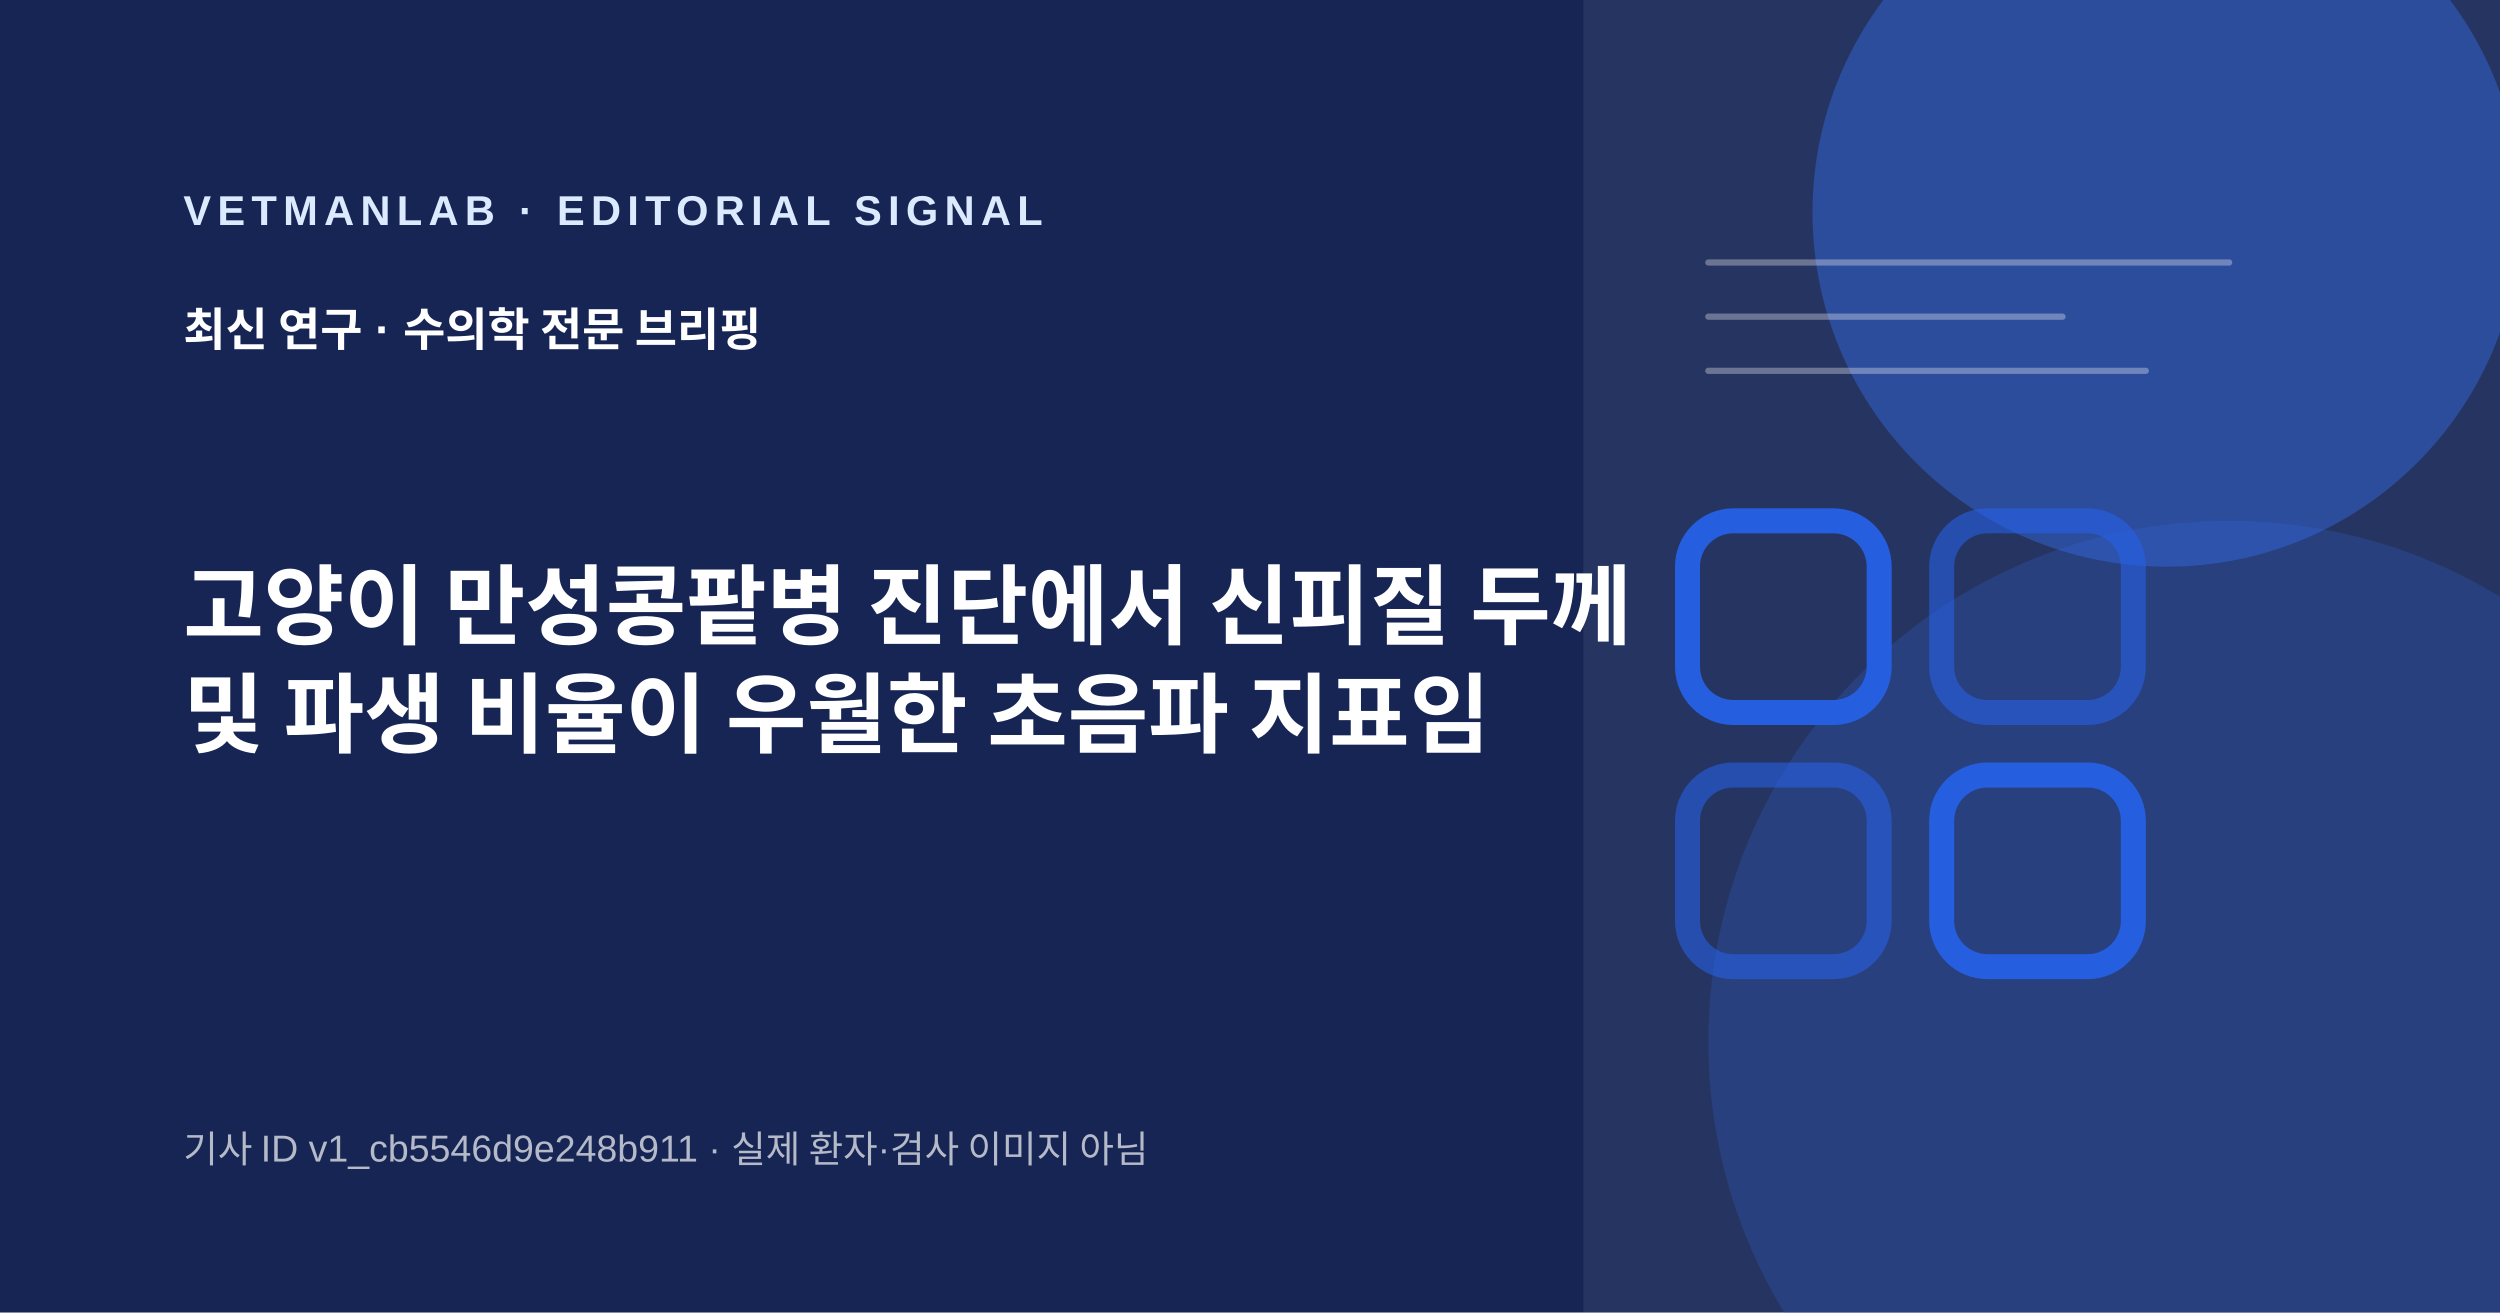
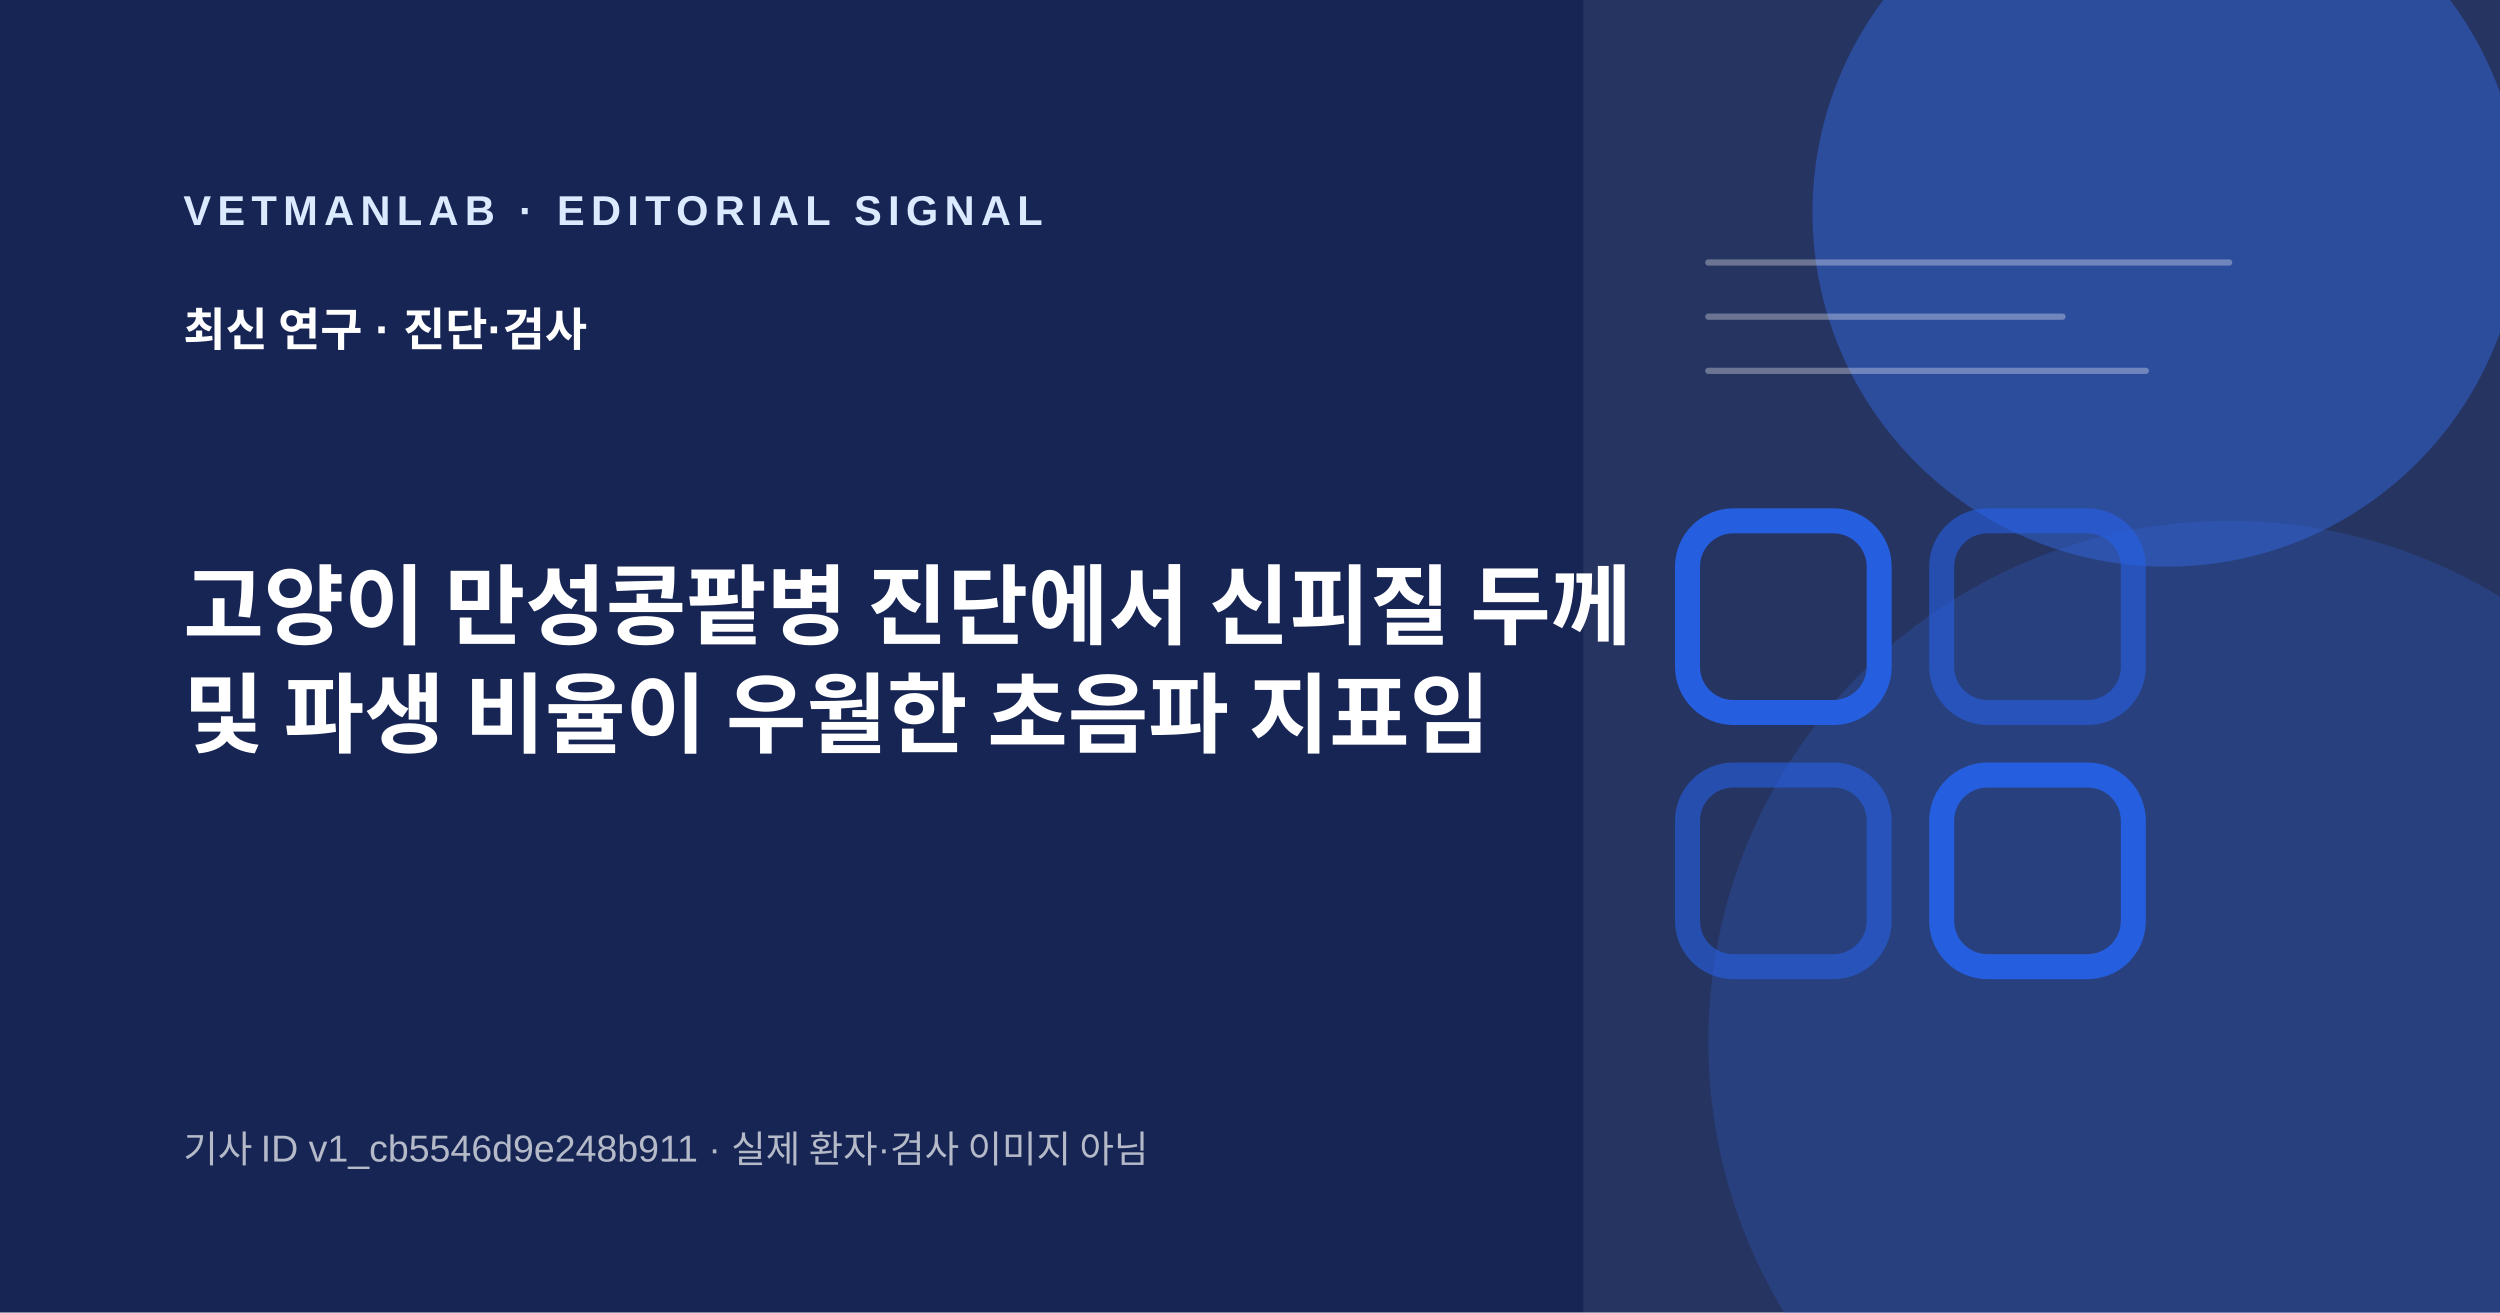
<svg xmlns="http://www.w3.org/2000/svg" width="1200" height="630" viewBox="0 0 1200 630" role="img" aria-labelledby="card-title card-desc">
  <rect width="1200" height="630" fill="#172554" />
  <circle cx="1040" cy="102" r="170" fill="#2563eb" opacity=".42" />
  <circle cx="1070" cy="500" r="250" fill="#2563eb" opacity=".2" />
  <path d="M760 0h440v630H760z" fill="#dbeafe" opacity=".08" />
  <path d="M820 126h250M820 152h170M820 178h210" stroke="#fff" stroke-opacity=".32" stroke-width="3" stroke-linecap="round" />
  <g transform="translate(810 250)" fill="none" stroke="#2563eb" stroke-width="12" opacity=".9">
    <rect x="0" y="0" width="92" height="92" rx="22" />
    <rect x="122" y="0" width="92" height="92" rx="22" opacity=".62" />
    <rect x="0" y="122" width="92" height="92" rx="22" opacity=".62" />
    <rect x="122" y="122" width="92" height="92" rx="22" />
  </g>
  <text x="88" y="108" fill="#dbeafe" font-family="Arial, Apple SD Gothic Neo, sans-serif" font-size="20" font-weight="700" letter-spacing="3">VETMANLAB · EDITORIAL SIGNAL</text>
-   <text x="88" y="166" fill="#ffffff" font-family="Arial, Apple SD Gothic Neo, sans-serif" font-size="22" font-weight="700">최신 연구 · 수의학 전문 브리핑</text>
+   <text x="88" y="166" fill="#ffffff" font-family="Arial, Apple SD Gothic Neo, sans-serif" font-size="22" font-weight="700">최신 연구 · 진단·검사</text>
  <text x="88" y="306" fill="#ffffff" font-family="Arial, Apple SD Gothic Neo, sans-serif" font-size="42" font-weight="700">고양이 만성콩팥병 진단에서 신피질 두께</text>
  <text x="88" y="358" fill="#ffffff" font-family="Arial, Apple SD Gothic Neo, sans-serif" font-size="42" font-weight="700">및 파생 비율이 우월한 초음파 지표임</text>
  <text x="88" y="558" fill="#ffffff" fill-opacity=".68" font-family="Arial, Apple SD Gothic Neo, sans-serif" font-size="18">기사 ID v1_cb5546d9e248b911 · 실제 환자·검사 이미지 아님</text>
</svg>
